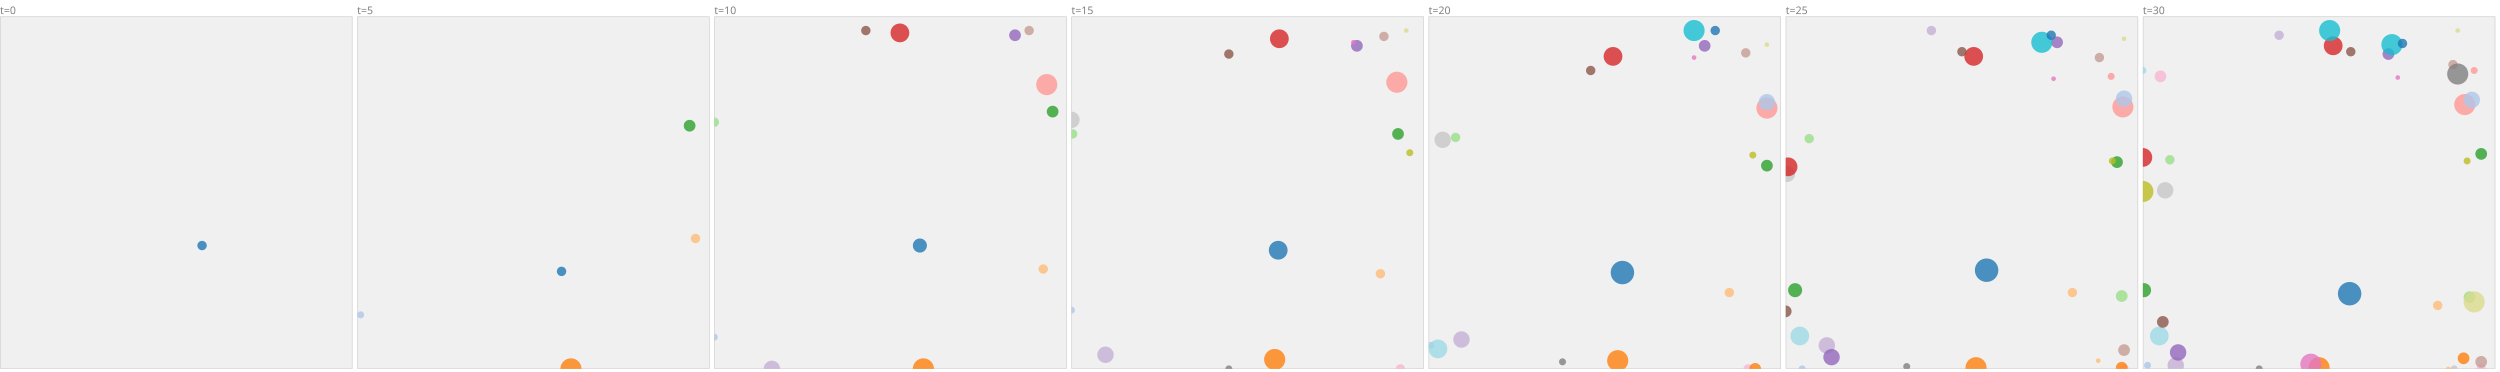
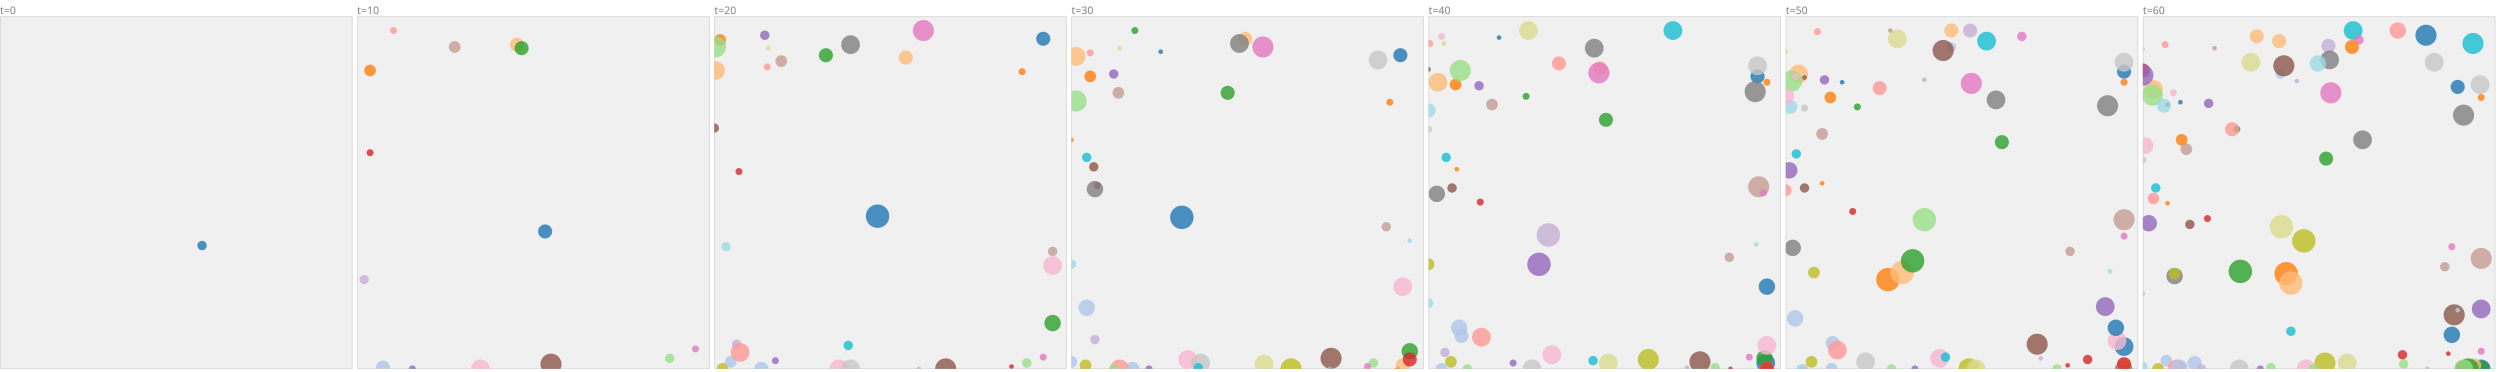
<svg xmlns="http://www.w3.org/2000/svg" width="2128" height="316">
  <text x="0" y="12" font-size="9" font-family="sans-serif" fill="gray">t=0</text>
  <g transform="translate(0, 14)">
    <svg width="300" height="300" viewBox="0 0 300 300">
      <rect width="300" height="300" fill="#f0f0f0" stroke="#ccc" />
      <circle cx="172" cy="195" r="4" fill="rgb(31,119,180)" opacity="0.8" />
    </svg>
  </g>
-   <text x="304" y="12" font-size="9" font-family="sans-serif" fill="gray">t=5</text>
+   <text x="304" y="12" font-size="9" font-family="sans-serif" fill="gray">t=10</text>
  <g transform="translate(304, 14)">
    <svg width="300" height="300" viewBox="0 0 300 300">
      <rect width="300" height="300" fill="#f0f0f0" stroke="#ccc" />
-       <circle cx="174" cy="217" r="4" fill="rgb(31,119,180)" opacity="0.8" />
-       <circle cx="3" cy="254" r="3" fill="rgb(175,199,232)" opacity="0.8" />
-       <circle cx="182" cy="300" r="9" fill="rgb(255,127,14)" opacity="0.8" />
-       <circle cx="288" cy="189" r="4" fill="rgb(255,187,120)" opacity="0.8" />
-       <circle cx="283" cy="93" r="5" fill="rgb(44,160,44)" opacity="0.8" />
-     </svg>
-   </g>
-   <text x="608" y="12" font-size="9" font-family="sans-serif" fill="gray">t=10</text>
+       <circle cx="160" cy="183" r="6" fill="rgb(31,119,180)" opacity="0.8" />
+       <circle cx="22" cy="299" r="6" fill="rgb(175,199,232)" opacity="0.8" />
+       <circle cx="11" cy="46" r="5" fill="rgb(255,127,14)" opacity="0.8" />
+       <circle cx="136" cy="24" r="6" fill="rgb(255,187,120)" opacity="0.8" />
+       <circle cx="140" cy="27" r="6" fill="rgb(44,160,44)" opacity="0.8" />
+       <circle cx="266" cy="291" r="4" fill="rgb(152,223,138)" opacity="0.8" />
+       <circle cx="11" cy="116" r="3" fill="rgb(214,39,40)" opacity="0.8" />
+       <circle cx="31" cy="12" r="3" fill="rgb(255,152,150)" opacity="0.8" />
+       <circle cx="47" cy="300" r="3" fill="rgb(148,103,189)" opacity="0.8" />
+       <circle cx="6" cy="224" r="4" fill="rgb(197,176,213)" opacity="0.8" />
+       <circle cx="165" cy="296" r="9" fill="rgb(140,86,75)" opacity="0.8" />
+       <circle cx="83" cy="26" r="5" fill="rgb(196,156,148)" opacity="0.8" />
+       <circle cx="288" cy="283" r="3" fill="rgb(227,119,194)" opacity="0.8" />
+       <circle cx="105" cy="300" r="8" fill="rgb(247,182,210)" opacity="0.8" />
+     </svg>
+   </g>
+   <text x="608" y="12" font-size="9" font-family="sans-serif" fill="gray">t=20</text>
  <g transform="translate(608, 14)">
    <svg width="300" height="300" viewBox="0 0 300 300">
      <rect width="300" height="300" fill="#f0f0f0" stroke="#ccc" />
-       <circle cx="175" cy="195" r="6" fill="rgb(31,119,180)" opacity="0.8" />
-       <circle cx="0" cy="273" r="3" fill="rgb(175,199,232)" opacity="0.8" />
-       <circle cx="178" cy="300" r="9" fill="rgb(255,127,14)" opacity="0.8" />
-       <circle cx="280" cy="215" r="4" fill="rgb(255,187,120)" opacity="0.8" />
-       <circle cx="288" cy="81" r="5" fill="rgb(44,160,44)" opacity="0.8" />
-       <circle cx="0" cy="90" r="4" fill="rgb(152,223,138)" opacity="0.8" />
-       <circle cx="158" cy="14" r="8" fill="rgb(214,39,40)" opacity="0.8" />
-       <circle cx="283" cy="58" r="9" fill="rgb(255,152,150)" opacity="0.8" />
-       <circle cx="256" cy="16" r="5" fill="rgb(148,103,189)" opacity="0.8" />
-       <circle cx="49" cy="300" r="7" fill="rgb(197,176,213)" opacity="0.8" />
-       <circle cx="129" cy="12" r="4" fill="rgb(140,86,75)" opacity="0.8" />
-       <circle cx="268" cy="12" r="4" fill="rgb(196,156,148)" opacity="0.8" />
-     </svg>
-   </g>
-   <text x="912" y="12" font-size="9" font-family="sans-serif" fill="gray">t=15</text>
+       <circle cx="139" cy="170" r="10" fill="rgb(31,119,180)" opacity="0.8" />
+       <circle cx="40" cy="300" r="6" fill="rgb(175,199,232)" opacity="0.8" />
+       <circle cx="5" cy="20" r="5" fill="rgb(255,127,14)" opacity="0.8" />
+       <circle cx="163" cy="35" r="6" fill="rgb(255,187,120)" opacity="0.8" />
+       <circle cx="95" cy="33" r="6" fill="rgb(44,160,44)" opacity="0.8" />
+       <circle cx="266" cy="295" r="4" fill="rgb(152,223,138)" opacity="0.8" />
+       <circle cx="21" cy="132" r="3" fill="rgb(214,39,40)" opacity="0.8" />
+       <circle cx="45" cy="43" r="3" fill="rgb(255,152,150)" opacity="0.8" />
+       <circle cx="52" cy="293" r="3" fill="rgb(148,103,189)" opacity="0.8" />
+       <circle cx="19" cy="279" r="4" fill="rgb(197,176,213)" opacity="0.8" />
+       <circle cx="197" cy="300" r="9" fill="rgb(140,86,75)" opacity="0.8" />
+       <circle cx="57" cy="38" r="5" fill="rgb(196,156,148)" opacity="0.8" />
+       <circle cx="280" cy="290" r="3" fill="rgb(227,119,194)" opacity="0.8" />
+       <circle cx="106" cy="300" r="8" fill="rgb(247,182,210)" opacity="0.8" />
+       <circle cx="116" cy="24" r="8" fill="rgb(127,127,127)" opacity="0.8" />
+       <circle cx="116" cy="300" r="8" fill="rgb(199,199,199)" opacity="0.8" />
+       <circle cx="7" cy="300" r="5" fill="rgb(188,189,34)" opacity="0.8" />
+       <circle cx="46" cy="27" r="2" fill="rgb(219,219,141)" opacity="0.8" />
+       <circle cx="114" cy="280" r="4" fill="rgb(23,190,207)" opacity="0.8" />
+       <circle cx="10" cy="196" r="4" fill="rgb(158,218,229)" opacity="0.8" />
+       <circle cx="280" cy="19" r="6" fill="rgb(31,119,180)" opacity="0.8" />
+       <circle cx="14" cy="294" r="5" fill="rgb(175,199,232)" opacity="0.8" />
+       <circle cx="262" cy="47" r="3" fill="rgb(255,127,14)" opacity="0.8" />
+       <circle cx="1" cy="46" r="8" fill="rgb(255,187,120)" opacity="0.8" />
+       <circle cx="288" cy="261" r="7" fill="rgb(44,160,44)" opacity="0.8" />
+       <circle cx="1" cy="26" r="9" fill="rgb(152,223,138)" opacity="0.8" />
+       <circle cx="253" cy="298" r="2" fill="rgb(214,39,40)" opacity="0.8" />
+       <circle cx="22" cy="286" r="8" fill="rgb(255,152,150)" opacity="0.8" />
+       <circle cx="43" cy="16" r="4" fill="rgb(148,103,189)" opacity="0.8" />
+       <circle cx="174" cy="300" r="2" fill="rgb(197,176,213)" opacity="0.8" />
+       <circle cx="0" cy="95" r="4" fill="rgb(140,86,75)" opacity="0.8" />
+       <circle cx="288" cy="200" r="4" fill="rgb(196,156,148)" opacity="0.8" />
+       <circle cx="178" cy="12" r="9" fill="rgb(227,119,194)" opacity="0.8" />
+       <circle cx="288" cy="212" r="8" fill="rgb(247,182,210)" opacity="0.8" />
+     </svg>
+   </g>
+   <text x="912" y="12" font-size="9" font-family="sans-serif" fill="gray">t=30</text>
  <g transform="translate(912, 14)">
    <svg width="300" height="300" viewBox="0 0 300 300">
      <rect width="300" height="300" fill="#f0f0f0" stroke="#ccc" />
-       <circle cx="176" cy="199" r="8" fill="rgb(31,119,180)" opacity="0.8" />
-       <circle cx="0" cy="250" r="3" fill="rgb(175,199,232)" opacity="0.8" />
-       <circle cx="173" cy="292" r="9" fill="rgb(255,127,14)" opacity="0.8" />
-       <circle cx="263" cy="219" r="4" fill="rgb(255,187,120)" opacity="0.8" />
-       <circle cx="278" cy="100" r="5" fill="rgb(44,160,44)" opacity="0.8" />
-       <circle cx="1" cy="100" r="4" fill="rgb(152,223,138)" opacity="0.8" />
-       <circle cx="177" cy="19" r="8" fill="rgb(214,39,40)" opacity="0.8" />
-       <circle cx="277" cy="56" r="9" fill="rgb(255,152,150)" opacity="0.8" />
-       <circle cx="243" cy="25" r="5" fill="rgb(148,103,189)" opacity="0.8" />
-       <circle cx="29" cy="288" r="7" fill="rgb(197,176,213)" opacity="0.8" />
-       <circle cx="134" cy="32" r="4" fill="rgb(140,86,75)" opacity="0.8" />
-       <circle cx="266" cy="17" r="4" fill="rgb(196,156,148)" opacity="0.8" />
-       <circle cx="240" cy="22" r="2" fill="rgb(227,119,194)" opacity="0.8" />
-       <circle cx="280" cy="300" r="4" fill="rgb(247,182,210)" opacity="0.8" />
-       <circle cx="134" cy="300" r="3" fill="rgb(127,127,127)" opacity="0.8" />
-       <circle cx="0" cy="88" r="7" fill="rgb(199,199,199)" opacity="0.8" />
-       <circle cx="288" cy="116" r="3" fill="rgb(188,189,34)" opacity="0.8" />
-       <circle cx="285" cy="12" r="2" fill="rgb(219,219,141)" opacity="0.8" />
-     </svg>
-   </g>
-   <text x="1216" y="12" font-size="9" font-family="sans-serif" fill="gray">t=20</text>
+       <circle cx="94" cy="171" r="10" fill="rgb(31,119,180)" opacity="0.8" />
+       <circle cx="52" cy="300" r="6" fill="rgb(175,199,232)" opacity="0.8" />
+       <circle cx="16" cy="51" r="5" fill="rgb(255,127,14)" opacity="0.8" />
+       <circle cx="148" cy="19" r="6" fill="rgb(255,187,120)" opacity="0.8" />
+       <circle cx="133" cy="65" r="6" fill="rgb(44,160,44)" opacity="0.8" />
+       <circle cx="257" cy="295" r="4" fill="rgb(152,223,138)" opacity="0.8" />
+       <circle cx="22" cy="144" r="3" fill="rgb(214,39,40)" opacity="0.8" />
+       <circle cx="16" cy="31" r="3" fill="rgb(255,152,150)" opacity="0.8" />
+       <circle cx="66" cy="300" r="3" fill="rgb(148,103,189)" opacity="0.8" />
+       <circle cx="20" cy="275" r="4" fill="rgb(197,176,213)" opacity="0.8" />
+       <circle cx="221" cy="291" r="9" fill="rgb(140,86,75)" opacity="0.8" />
+       <circle cx="40" cy="65" r="5" fill="rgb(196,156,148)" opacity="0.8" />
+       <circle cx="252" cy="298" r="3" fill="rgb(227,119,194)" opacity="0.8" />
+       <circle cx="99" cy="292" r="8" fill="rgb(247,182,210)" opacity="0.8" />
+       <circle cx="143" cy="23" r="8" fill="rgb(127,127,127)" opacity="0.8" />
+       <circle cx="110" cy="295" r="8" fill="rgb(199,199,199)" opacity="0.8" />
+       <circle cx="12" cy="297" r="5" fill="rgb(188,189,34)" opacity="0.8" />
+       <circle cx="41" cy="27" r="2" fill="rgb(219,219,141)" opacity="0.8" />
+       <circle cx="108" cy="299" r="4" fill="rgb(23,190,207)" opacity="0.8" />
+       <circle cx="0" cy="211" r="4" fill="rgb(158,218,229)" opacity="0.8" />
+       <circle cx="280" cy="33" r="6" fill="rgb(31,119,180)" opacity="0.8" />
+       <circle cx="0" cy="294" r="5" fill="rgb(175,199,232)" opacity="0.8" />
+       <circle cx="271" cy="73" r="3" fill="rgb(255,127,14)" opacity="0.8" />
+       <circle cx="4" cy="34" r="8" fill="rgb(255,187,120)" opacity="0.8" />
+       <circle cx="288" cy="285" r="7" fill="rgb(44,160,44)" opacity="0.8" />
+       <circle cx="4" cy="72" r="9" fill="rgb(152,223,138)" opacity="0.8" />
+       <circle cx="278" cy="300" r="2" fill="rgb(214,39,40)" opacity="0.8" />
+       <circle cx="41" cy="300" r="8" fill="rgb(255,152,150)" opacity="0.8" />
+       <circle cx="36" cy="49" r="4" fill="rgb(148,103,189)" opacity="0.8" />
+       <circle cx="220" cy="300" r="2" fill="rgb(197,176,213)" opacity="0.8" />
+       <circle cx="19" cy="128" r="4" fill="rgb(140,86,75)" opacity="0.8" />
+       <circle cx="268" cy="179" r="4" fill="rgb(196,156,148)" opacity="0.8" />
+       <circle cx="163" cy="26" r="9" fill="rgb(227,119,194)" opacity="0.8" />
+       <circle cx="282" cy="230" r="8" fill="rgb(247,182,210)" opacity="0.8" />
+       <circle cx="20" cy="147" r="7" fill="rgb(127,127,127)" opacity="0.8" />
+       <circle cx="261" cy="37" r="8" fill="rgb(199,199,199)" opacity="0.8" />
+       <circle cx="187" cy="300" r="9" fill="rgb(188,189,34)" opacity="0.8" />
+       <circle cx="164" cy="296" r="8" fill="rgb(219,219,141)" opacity="0.8" />
+       <circle cx="13" cy="120" r="4" fill="rgb(23,190,207)" opacity="0.8" />
+       <circle cx="288" cy="191" r="2" fill="rgb(158,218,229)" opacity="0.8" />
+       <circle cx="76" cy="30" r="2" fill="rgb(31,119,180)" opacity="0.8" />
+       <circle cx="13" cy="248" r="7" fill="rgb(175,199,232)" opacity="0.8" />
+       <circle cx="0" cy="105" r="2" fill="rgb(255,127,14)" opacity="0.8" />
+       <circle cx="282" cy="297" r="6" fill="rgb(255,187,120)" opacity="0.8" />
+       <circle cx="54" cy="12" r="3" fill="rgb(44,160,44)" opacity="0.8" />
+       <circle cx="36" cy="300" r="4" fill="rgb(152,223,138)" opacity="0.8" />
+       <circle cx="288" cy="292" r="6" fill="rgb(214,39,40)" opacity="0.8" />
+     </svg>
+   </g>
+   <text x="1216" y="12" font-size="9" font-family="sans-serif" fill="gray">t=40</text>
  <g transform="translate(1216, 14)">
    <svg width="300" height="300" viewBox="0 0 300 300">
      <rect width="300" height="300" fill="#f0f0f0" stroke="#ccc" />
-       <circle cx="165" cy="218" r="10" fill="rgb(31,119,180)" opacity="0.8" />
-       <circle cx="2" cy="280" r="3" fill="rgb(175,199,232)" opacity="0.8" />
-       <circle cx="161" cy="293" r="9" fill="rgb(255,127,14)" opacity="0.8" />
-       <circle cx="256" cy="235" r="4" fill="rgb(255,187,120)" opacity="0.8" />
-       <circle cx="288" cy="127" r="5" fill="rgb(44,160,44)" opacity="0.8" />
-       <circle cx="23" cy="103" r="4" fill="rgb(152,223,138)" opacity="0.8" />
-       <circle cx="157" cy="34" r="8" fill="rgb(214,39,40)" opacity="0.8" />
-       <circle cx="288" cy="78" r="9" fill="rgb(255,152,150)" opacity="0.8" />
-       <circle cx="235" cy="25" r="5" fill="rgb(148,103,189)" opacity="0.8" />
-       <circle cx="28" cy="275" r="7" fill="rgb(197,176,213)" opacity="0.8" />
-       <circle cx="138" cy="46" r="4" fill="rgb(140,86,75)" opacity="0.8" />
-       <circle cx="270" cy="31" r="4" fill="rgb(196,156,148)" opacity="0.8" />
-       <circle cx="226" cy="35" r="2" fill="rgb(227,119,194)" opacity="0.8" />
-       <circle cx="272" cy="300" r="4" fill="rgb(247,182,210)" opacity="0.8" />
-       <circle cx="114" cy="294" r="3" fill="rgb(127,127,127)" opacity="0.8" />
-       <circle cx="12" cy="105" r="7" fill="rgb(199,199,199)" opacity="0.8" />
-       <circle cx="276" cy="118" r="3" fill="rgb(188,189,34)" opacity="0.8" />
-       <circle cx="288" cy="24" r="2" fill="rgb(219,219,141)" opacity="0.8" />
-       <circle cx="226" cy="12" r="9" fill="rgb(23,190,207)" opacity="0.8" />
-       <circle cx="8" cy="283" r="8" fill="rgb(158,218,229)" opacity="0.8" />
-       <circle cx="244" cy="12" r="4" fill="rgb(31,119,180)" opacity="0.8" />
-       <circle cx="288" cy="73" r="7" fill="rgb(175,199,232)" opacity="0.8" />
-       <circle cx="278" cy="300" r="5" fill="rgb(255,127,14)" opacity="0.8" />
-     </svg>
-   </g>
-   <text x="1520" y="12" font-size="9" font-family="sans-serif" fill="gray">t=25</text>
+       <circle cx="287" cy="295" r="8" fill="rgb(31,119,180)" opacity="0.8" />
+       <circle cx="28" cy="272" r="6" fill="rgb(175,199,232)" opacity="0.8" />
+       <circle cx="23" cy="58" r="5" fill="rgb(255,127,14)" opacity="0.8" />
+       <circle cx="146" cy="44" r="6" fill="rgb(255,187,120)" opacity="0.8" />
+       <circle cx="151" cy="88" r="6" fill="rgb(44,160,44)" opacity="0.8" />
+       <circle cx="244" cy="299" r="4" fill="rgb(152,223,138)" opacity="0.8" />
+       <circle cx="44" cy="158" r="3" fill="rgb(214,39,40)" opacity="0.8" />
+       <circle cx="1" cy="23" r="3" fill="rgb(255,152,150)" opacity="0.8" />
+       <circle cx="72" cy="295" r="3" fill="rgb(148,103,189)" opacity="0.8" />
+       <circle cx="14" cy="286" r="4" fill="rgb(197,176,213)" opacity="0.8" />
+       <circle cx="231" cy="294" r="9" fill="rgb(140,86,75)" opacity="0.8" />
+       <circle cx="54" cy="75" r="5" fill="rgb(196,156,148)" opacity="0.8" />
+       <circle cx="273" cy="290" r="3" fill="rgb(227,119,194)" opacity="0.8" />
+       <circle cx="105" cy="288" r="8" fill="rgb(247,182,210)" opacity="0.8" />
+       <circle cx="141" cy="27" r="8" fill="rgb(127,127,127)" opacity="0.8" />
+       <circle cx="88" cy="300" r="8" fill="rgb(199,199,199)" opacity="0.8" />
+       <circle cx="19" cy="294" r="5" fill="rgb(188,189,34)" opacity="0.8" />
+       <circle cx="13" cy="23" r="2" fill="rgb(219,219,141)" opacity="0.8" />
+       <circle cx="140" cy="293" r="4" fill="rgb(23,190,207)" opacity="0.8" />
+       <circle cx="0" cy="244" r="4" fill="rgb(158,218,229)" opacity="0.8" />
+       <circle cx="280" cy="51" r="6" fill="rgb(31,119,180)" opacity="0.8" />
+       <circle cx="11" cy="300" r="5" fill="rgb(175,199,232)" opacity="0.8" />
+       <circle cx="288" cy="56" r="3" fill="rgb(255,127,14)" opacity="0.8" />
+       <circle cx="8" cy="56" r="8" fill="rgb(255,187,120)" opacity="0.8" />
+       <circle cx="286" cy="291" r="7" fill="rgb(44,160,44)" opacity="0.8" />
+       <circle cx="27" cy="46" r="9" fill="rgb(152,223,138)" opacity="0.8" />
+       <circle cx="257" cy="300" r="2" fill="rgb(214,39,40)" opacity="0.8" />
+       <circle cx="45" cy="273" r="8" fill="rgb(255,152,150)" opacity="0.8" />
+       <circle cx="43" cy="59" r="4" fill="rgb(148,103,189)" opacity="0.8" />
+       <circle cx="220" cy="299" r="2" fill="rgb(197,176,213)" opacity="0.8" />
+       <circle cx="20" cy="146" r="4" fill="rgb(140,86,75)" opacity="0.8" />
+       <circle cx="256" cy="205" r="4" fill="rgb(196,156,148)" opacity="0.8" />
+       <circle cx="145" cy="48" r="9" fill="rgb(227,119,194)" opacity="0.8" />
+       <circle cx="288" cy="280" r="8" fill="rgb(247,182,210)" opacity="0.8" />
+       <circle cx="7" cy="151" r="7" fill="rgb(127,127,127)" opacity="0.8" />
+       <circle cx="280" cy="42" r="8" fill="rgb(199,199,199)" opacity="0.8" />
+       <circle cx="187" cy="292" r="9" fill="rgb(188,189,34)" opacity="0.8" />
+       <circle cx="153" cy="295" r="8" fill="rgb(219,219,141)" opacity="0.8" />
+       <circle cx="15" cy="120" r="4" fill="rgb(23,190,207)" opacity="0.8" />
+       <circle cx="279" cy="194" r="2" fill="rgb(158,218,229)" opacity="0.8" />
+       <circle cx="60" cy="18" r="2" fill="rgb(31,119,180)" opacity="0.8" />
+       <circle cx="26" cy="265" r="7" fill="rgb(175,199,232)" opacity="0.8" />
+       <circle cx="24" cy="130" r="2" fill="rgb(255,127,14)" opacity="0.8" />
+       <circle cx="288" cy="300" r="6" fill="rgb(255,187,120)" opacity="0.8" />
+       <circle cx="83" cy="68" r="3" fill="rgb(44,160,44)" opacity="0.8" />
+       <circle cx="33" cy="300" r="4" fill="rgb(152,223,138)" opacity="0.8" />
+       <circle cx="288" cy="300" r="6" fill="rgb(214,39,40)" opacity="0.8" />
+       <circle cx="111" cy="40" r="6" fill="rgb(255,152,150)" opacity="0.8" />
+       <circle cx="94" cy="211" r="10" fill="rgb(148,103,189)" opacity="0.8" />
+       <circle cx="102" cy="186" r="10" fill="rgb(197,176,213)" opacity="0.8" />
+       <circle cx="0" cy="45" r="2" fill="rgb(140,86,75)" opacity="0.8" />
+       <circle cx="281" cy="145" r="9" fill="rgb(196,156,148)" opacity="0.8" />
+       <circle cx="285" cy="150" r="3" fill="rgb(227,119,194)" opacity="0.8" />
+       <circle cx="11" cy="17" r="3" fill="rgb(247,182,210)" opacity="0.8" />
+       <circle cx="278" cy="64" r="9" fill="rgb(127,127,127)" opacity="0.8" />
+       <circle cx="0" cy="96" r="3" fill="rgb(199,199,199)" opacity="0.8" />
+       <circle cx="0" cy="211" r="5" fill="rgb(188,189,34)" opacity="0.8" />
+       <circle cx="85" cy="12" r="8" fill="rgb(219,219,141)" opacity="0.8" />
+       <circle cx="208" cy="12" r="8" fill="rgb(23,190,207)" opacity="0.8" />
+       <circle cx="0" cy="80" r="6" fill="rgb(158,218,229)" opacity="0.8" />
+       <circle cx="288" cy="230" r="7" fill="rgb(31,119,180)" opacity="0.8" />
+     </svg>
+   </g>
+   <text x="1520" y="12" font-size="9" font-family="sans-serif" fill="gray">t=50</text>
  <g transform="translate(1520, 14)">
    <svg width="300" height="300" viewBox="0 0 300 300">
      <rect width="300" height="300" fill="#f0f0f0" stroke="#ccc" />
-       <circle cx="171" cy="216" r="10" fill="rgb(31,119,180)" opacity="0.8" />
-       <circle cx="14" cy="300" r="3" fill="rgb(175,199,232)" opacity="0.8" />
-       <circle cx="162" cy="299" r="9" fill="rgb(255,127,14)" opacity="0.8" />
-       <circle cx="244" cy="235" r="4" fill="rgb(255,187,120)" opacity="0.8" />
-       <circle cx="282" cy="124" r="5" fill="rgb(44,160,44)" opacity="0.8" />
-       <circle cx="20" cy="104" r="4" fill="rgb(152,223,138)" opacity="0.8" />
-       <circle cx="160" cy="34" r="8" fill="rgb(214,39,40)" opacity="0.8" />
-       <circle cx="287" cy="77" r="9" fill="rgb(255,152,150)" opacity="0.8" />
-       <circle cx="231" cy="22" r="5" fill="rgb(148,103,189)" opacity="0.8" />
-       <circle cx="35" cy="280" r="7" fill="rgb(197,176,213)" opacity="0.8" />
-       <circle cx="150" cy="30" r="4" fill="rgb(140,86,75)" opacity="0.8" />
-       <circle cx="267" cy="35" r="4" fill="rgb(196,156,148)" opacity="0.8" />
-       <circle cx="228" cy="53" r="2" fill="rgb(227,119,194)" opacity="0.8" />
-       <circle cx="288" cy="300" r="4" fill="rgb(247,182,210)" opacity="0.8" />
-       <circle cx="103" cy="298" r="3" fill="rgb(127,127,127)" opacity="0.8" />
-       <circle cx="1" cy="134" r="7" fill="rgb(199,199,199)" opacity="0.8" />
-       <circle cx="278" cy="123" r="3" fill="rgb(188,189,34)" opacity="0.8" />
-       <circle cx="288" cy="19" r="2" fill="rgb(219,219,141)" opacity="0.8" />
-       <circle cx="218" cy="22" r="9" fill="rgb(23,190,207)" opacity="0.8" />
-       <circle cx="12" cy="272" r="8" fill="rgb(158,218,229)" opacity="0.8" />
-       <circle cx="226" cy="16" r="4" fill="rgb(31,119,180)" opacity="0.8" />
-       <circle cx="288" cy="70" r="7" fill="rgb(175,199,232)" opacity="0.8" />
-       <circle cx="286" cy="299" r="5" fill="rgb(255,127,14)" opacity="0.8" />
-       <circle cx="266" cy="293" r="2" fill="rgb(255,187,120)" opacity="0.8" />
-       <circle cx="8" cy="233" r="6" fill="rgb(44,160,44)" opacity="0.8" />
-       <circle cx="286" cy="238" r="5" fill="rgb(152,223,138)" opacity="0.8" />
-       <circle cx="2" cy="128" r="8" fill="rgb(214,39,40)" opacity="0.8" />
-       <circle cx="277" cy="51" r="3" fill="rgb(255,152,150)" opacity="0.8" />
-       <circle cx="39" cy="290" r="7" fill="rgb(148,103,189)" opacity="0.8" />
-       <circle cx="124" cy="12" r="4" fill="rgb(197,176,213)" opacity="0.8" />
-       <circle cx="0" cy="251" r="5" fill="rgb(140,86,75)" opacity="0.8" />
-       <circle cx="288" cy="284" r="5" fill="rgb(196,156,148)" opacity="0.8" />
-     </svg>
-   </g>
-   <text x="1824" y="12" font-size="9" font-family="sans-serif" fill="gray">t=30</text>
+       <circle cx="288" cy="281" r="8" fill="rgb(31,119,180)" opacity="0.8" />
+       <circle cx="40" cy="278" r="6" fill="rgb(175,199,232)" opacity="0.8" />
+       <circle cx="38" cy="69" r="5" fill="rgb(255,127,14)" opacity="0.8" />
+       <circle cx="141" cy="12" r="6" fill="rgb(255,187,120)" opacity="0.8" />
+       <circle cx="184" cy="107" r="6" fill="rgb(44,160,44)" opacity="0.8" />
+       <circle cx="231" cy="300" r="4" fill="rgb(152,223,138)" opacity="0.8" />
+       <circle cx="57" cy="166" r="3" fill="rgb(214,39,40)" opacity="0.8" />
+       <circle cx="27" cy="13" r="3" fill="rgb(255,152,150)" opacity="0.8" />
+       <circle cx="110" cy="300" r="3" fill="rgb(148,103,189)" opacity="0.8" />
+       <circle cx="15" cy="300" r="4" fill="rgb(197,176,213)" opacity="0.8" />
+       <circle cx="214" cy="279" r="9" fill="rgb(140,86,75)" opacity="0.8" />
+       <circle cx="31" cy="100" r="5" fill="rgb(196,156,148)" opacity="0.8" />
+       <circle cx="283" cy="299" r="3" fill="rgb(227,119,194)" opacity="0.8" />
+       <circle cx="131" cy="291" r="8" fill="rgb(247,182,210)" opacity="0.8" />
+       <circle cx="179" cy="71" r="8" fill="rgb(127,127,127)" opacity="0.8" />
+       <circle cx="68" cy="294" r="8" fill="rgb(199,199,199)" opacity="0.8" />
+       <circle cx="22" cy="294" r="5" fill="rgb(188,189,34)" opacity="0.8" />
+       <circle cx="0" cy="30" r="2" fill="rgb(219,219,141)" opacity="0.8" />
+       <circle cx="136" cy="290" r="4" fill="rgb(23,190,207)" opacity="0.8" />
+       <circle cx="13" cy="300" r="4" fill="rgb(158,218,229)" opacity="0.8" />
+       <circle cx="288" cy="47" r="6" fill="rgb(31,119,180)" opacity="0.8" />
+       <circle cx="39" cy="300" r="5" fill="rgb(175,199,232)" opacity="0.8" />
+       <circle cx="288" cy="56" r="3" fill="rgb(255,127,14)" opacity="0.8" />
+       <circle cx="11" cy="49" r="8" fill="rgb(255,187,120)" opacity="0.8" />
+       <circle cx="288" cy="300" r="7" fill="rgb(44,160,44)" opacity="0.8" />
+       <circle cx="5" cy="55" r="9" fill="rgb(152,223,138)" opacity="0.8" />
+       <circle cx="240" cy="297" r="2" fill="rgb(214,39,40)" opacity="0.8" />
+       <circle cx="44" cy="284" r="8" fill="rgb(255,152,150)" opacity="0.8" />
+       <circle cx="33" cy="54" r="4" fill="rgb(148,103,189)" opacity="0.8" />
+       <circle cx="217" cy="291" r="2" fill="rgb(197,176,213)" opacity="0.8" />
+       <circle cx="16" cy="146" r="4" fill="rgb(140,86,75)" opacity="0.8" />
+       <circle cx="242" cy="200" r="4" fill="rgb(196,156,148)" opacity="0.8" />
+       <circle cx="158" cy="57" r="9" fill="rgb(227,119,194)" opacity="0.8" />
+       <circle cx="282" cy="276" r="8" fill="rgb(247,182,210)" opacity="0.8" />
+       <circle cx="6" cy="197" r="7" fill="rgb(127,127,127)" opacity="0.8" />
+       <circle cx="288" cy="39" r="8" fill="rgb(199,199,199)" opacity="0.8" />
+       <circle cx="156" cy="300" r="9" fill="rgb(188,189,34)" opacity="0.8" />
+       <circle cx="162" cy="300" r="8" fill="rgb(219,219,141)" opacity="0.8" />
+       <circle cx="9" cy="117" r="4" fill="rgb(23,190,207)" opacity="0.8" />
+       <circle cx="276" cy="217" r="2" fill="rgb(158,218,229)" opacity="0.8" />
+       <circle cx="48" cy="56" r="2" fill="rgb(31,119,180)" opacity="0.8" />
+       <circle cx="8" cy="257" r="7" fill="rgb(175,199,232)" opacity="0.8" />
+       <circle cx="31" cy="142" r="2" fill="rgb(255,127,14)" opacity="0.8" />
+       <circle cx="288" cy="297" r="6" fill="rgb(255,187,120)" opacity="0.8" />
+       <circle cx="61" cy="77" r="3" fill="rgb(44,160,44)" opacity="0.8" />
+       <circle cx="90" cy="300" r="4" fill="rgb(152,223,138)" opacity="0.8" />
+       <circle cx="288" cy="296" r="6" fill="rgb(214,39,40)" opacity="0.8" />
+       <circle cx="80" cy="61" r="6" fill="rgb(255,152,150)" opacity="0.8" />
+       <circle cx="3" cy="131" r="7" fill="rgb(148,103,189)" opacity="0.8" />
+       <circle cx="118" cy="54" r="2" fill="rgb(197,176,213)" opacity="0.8" />
+       <circle cx="16" cy="52" r="2" fill="rgb(140,86,75)" opacity="0.8" />
+       <circle cx="288" cy="173" r="9" fill="rgb(196,156,148)" opacity="0.8" />
+       <circle cx="288" cy="187" r="3" fill="rgb(227,119,194)" opacity="0.8" />
+       <circle cx="8" cy="51" r="3" fill="rgb(247,182,210)" opacity="0.8" />
+       <circle cx="274" cy="76" r="9" fill="rgb(127,127,127)" opacity="0.8" />
+       <circle cx="16" cy="78" r="3" fill="rgb(199,199,199)" opacity="0.8" />
+       <circle cx="24" cy="218" r="5" fill="rgb(188,189,34)" opacity="0.8" />
+       <circle cx="95" cy="19" r="8" fill="rgb(219,219,141)" opacity="0.8" />
+       <circle cx="171" cy="21" r="8" fill="rgb(23,190,207)" opacity="0.8" />
+       <circle cx="4" cy="77" r="6" fill="rgb(158,218,229)" opacity="0.8" />
+       <circle cx="281" cy="265" r="7" fill="rgb(31,119,180)" opacity="0.8" />
+       <circle cx="141" cy="26" r="4" fill="rgb(175,199,232)" opacity="0.8" />
+       <circle cx="87" cy="224" r="10" fill="rgb(255,127,14)" opacity="0.8" />
+       <circle cx="99" cy="218" r="10" fill="rgb(255,187,120)" opacity="0.8" />
+       <circle cx="108" cy="208" r="10" fill="rgb(44,160,44)" opacity="0.8" />
+       <circle cx="118" cy="173" r="10" fill="rgb(152,223,138)" opacity="0.8" />
+       <circle cx="257" cy="292" r="4" fill="rgb(214,39,40)" opacity="0.8" />
+       <circle cx="0" cy="148" r="5" fill="rgb(255,152,150)" opacity="0.8" />
+       <circle cx="272" cy="247" r="8" fill="rgb(148,103,189)" opacity="0.8" />
+       <circle cx="157" cy="12" r="6" fill="rgb(197,176,213)" opacity="0.8" />
+       <circle cx="134" cy="29" r="9" fill="rgb(140,86,75)" opacity="0.8" />
+       <circle cx="89" cy="12" r="2" fill="rgb(196,156,148)" opacity="0.8" />
+       <circle cx="201" cy="17" r="4" fill="rgb(227,119,194)" opacity="0.8" />
+       <circle cx="0" cy="68" r="7" fill="rgb(247,182,210)" opacity="0.8" />
+     </svg>
+   </g>
+   <text x="1824" y="12" font-size="9" font-family="sans-serif" fill="gray">t=60</text>
  <g transform="translate(1824, 14)">
    <svg width="300" height="300" viewBox="0 0 300 300">
      <rect width="300" height="300" fill="#f0f0f0" stroke="#ccc" />
-       <circle cx="176" cy="236" r="10" fill="rgb(31,119,180)" opacity="0.8" />
-       <circle cx="4" cy="297" r="3" fill="rgb(175,199,232)" opacity="0.8" />
-       <circle cx="150" cy="299" r="9" fill="rgb(255,127,14)" opacity="0.8" />
-       <circle cx="251" cy="246" r="4" fill="rgb(255,187,120)" opacity="0.8" />
-       <circle cx="288" cy="117" r="5" fill="rgb(44,160,44)" opacity="0.8" />
-       <circle cx="23" cy="122" r="4" fill="rgb(152,223,138)" opacity="0.8" />
-       <circle cx="162" cy="25" r="8" fill="rgb(214,39,40)" opacity="0.8" />
-       <circle cx="274" cy="75" r="9" fill="rgb(255,152,150)" opacity="0.8" />
-       <circle cx="209" cy="32" r="5" fill="rgb(148,103,189)" opacity="0.8" />
-       <circle cx="28" cy="297" r="7" fill="rgb(197,176,213)" opacity="0.8" />
-       <circle cx="177" cy="30" r="4" fill="rgb(140,86,75)" opacity="0.8" />
-       <circle cx="264" cy="41" r="4" fill="rgb(196,156,148)" opacity="0.8" />
-       <circle cx="217" cy="52" r="2" fill="rgb(227,119,194)" opacity="0.8" />
-       <circle cx="288" cy="300" r="4" fill="rgb(247,182,210)" opacity="0.8" />
-       <circle cx="99" cy="300" r="3" fill="rgb(127,127,127)" opacity="0.8" />
-       <circle cx="19" cy="148" r="7" fill="rgb(199,199,199)" opacity="0.8" />
-       <circle cx="276" cy="123" r="3" fill="rgb(188,189,34)" opacity="0.8" />
-       <circle cx="268" cy="12" r="2" fill="rgb(219,219,141)" opacity="0.8" />
-       <circle cx="212" cy="24" r="9" fill="rgb(23,190,207)" opacity="0.8" />
-       <circle cx="14" cy="272" r="8" fill="rgb(158,218,229)" opacity="0.8" />
-       <circle cx="221" cy="23" r="4" fill="rgb(31,119,180)" opacity="0.8" />
-       <circle cx="280" cy="71" r="7" fill="rgb(175,199,232)" opacity="0.8" />
-       <circle cx="273" cy="291" r="5" fill="rgb(255,127,14)" opacity="0.8" />
-       <circle cx="260" cy="300" r="2" fill="rgb(255,187,120)" opacity="0.8" />
-       <circle cx="1" cy="233" r="6" fill="rgb(44,160,44)" opacity="0.8" />
-       <circle cx="278" cy="239" r="5" fill="rgb(152,223,138)" opacity="0.8" />
-       <circle cx="0" cy="120" r="8" fill="rgb(214,39,40)" opacity="0.8" />
-       <circle cx="282" cy="46" r="3" fill="rgb(255,152,150)" opacity="0.8" />
-       <circle cx="30" cy="286" r="7" fill="rgb(148,103,189)" opacity="0.8" />
-       <circle cx="116" cy="16" r="4" fill="rgb(197,176,213)" opacity="0.8" />
-       <circle cx="17" cy="260" r="5" fill="rgb(140,86,75)" opacity="0.8" />
-       <circle cx="288" cy="294" r="5" fill="rgb(196,156,148)" opacity="0.8" />
-       <circle cx="143" cy="296" r="9" fill="rgb(227,119,194)" opacity="0.8" />
-       <circle cx="15" cy="51" r="5" fill="rgb(247,182,210)" opacity="0.8" />
-       <circle cx="268" cy="49" r="9" fill="rgb(127,127,127)" opacity="0.8" />
-       <circle cx="265" cy="300" r="3" fill="rgb(199,199,199)" opacity="0.8" />
-       <circle cx="0" cy="149" r="9" fill="rgb(188,189,34)" opacity="0.8" />
-       <circle cx="282" cy="243" r="9" fill="rgb(219,219,141)" opacity="0.8" />
-       <circle cx="159" cy="12" r="9" fill="rgb(23,190,207)" opacity="0.8" />
-       <circle cx="0" cy="46" r="3" fill="rgb(158,218,229)" opacity="0.8" />
+       <circle cx="288" cy="300" r="8" fill="rgb(31,119,180)" opacity="0.8" />
+       <circle cx="44" cy="295" r="6" fill="rgb(175,199,232)" opacity="0.8" />
+       <circle cx="33" cy="105" r="5" fill="rgb(255,127,14)" opacity="0.8" />
+       <circle cx="116" cy="21" r="6" fill="rgb(255,187,120)" opacity="0.8" />
+       <circle cx="156" cy="121" r="6" fill="rgb(44,160,44)" opacity="0.8" />
+       <circle cx="222" cy="296" r="4" fill="rgb(152,223,138)" opacity="0.8" />
+       <circle cx="55" cy="172" r="3" fill="rgb(214,39,40)" opacity="0.8" />
+       <circle cx="19" cy="24" r="3" fill="rgb(255,152,150)" opacity="0.8" />
+       <circle cx="100" cy="300" r="3" fill="rgb(148,103,189)" opacity="0.8" />
+       <circle cx="50" cy="300" r="4" fill="rgb(197,176,213)" opacity="0.8" />
+       <circle cx="265" cy="254" r="9" fill="rgb(140,86,75)" opacity="0.8" />
+       <circle cx="37" cy="113" r="5" fill="rgb(196,156,148)" opacity="0.8" />
+       <circle cx="288" cy="285" r="3" fill="rgb(227,119,194)" opacity="0.8" />
+       <circle cx="139" cy="300" r="8" fill="rgb(247,182,210)" opacity="0.8" />
+       <circle cx="187" cy="105" r="8" fill="rgb(127,127,127)" opacity="0.8" />
+       <circle cx="82" cy="300" r="8" fill="rgb(199,199,199)" opacity="0.8" />
+       <circle cx="13" cy="300" r="5" fill="rgb(188,189,34)" opacity="0.8" />
+       <circle cx="0" cy="28" r="2" fill="rgb(219,219,141)" opacity="0.8" />
+       <circle cx="126" cy="268" r="4" fill="rgb(23,190,207)" opacity="0.8" />
+       <circle cx="0" cy="298" r="4" fill="rgb(158,218,229)" opacity="0.8" />
+       <circle cx="268" cy="60" r="6" fill="rgb(31,119,180)" opacity="0.8" />
+       <circle cx="20" cy="293" r="5" fill="rgb(175,199,232)" opacity="0.8" />
+       <circle cx="288" cy="69" r="3" fill="rgb(255,127,14)" opacity="0.8" />
+       <circle cx="9" cy="62" r="8" fill="rgb(255,187,120)" opacity="0.8" />
+       <circle cx="288" cy="300" r="7" fill="rgb(44,160,44)" opacity="0.8" />
+       <circle cx="8" cy="67" r="9" fill="rgb(152,223,138)" opacity="0.8" />
+       <circle cx="260" cy="287" r="2" fill="rgb(214,39,40)" opacity="0.8" />
+       <circle cx="29" cy="300" r="8" fill="rgb(255,152,150)" opacity="0.8" />
+       <circle cx="56" cy="74" r="4" fill="rgb(148,103,189)" opacity="0.8" />
+       <circle cx="242" cy="300" r="2" fill="rgb(197,176,213)" opacity="0.8" />
+       <circle cx="40" cy="177" r="4" fill="rgb(140,86,75)" opacity="0.8" />
+       <circle cx="257" cy="213" r="4" fill="rgb(196,156,148)" opacity="0.8" />
+       <circle cx="160" cy="65" r="9" fill="rgb(227,119,194)" opacity="0.8" />
+       <circle cx="275" cy="300" r="8" fill="rgb(247,182,210)" opacity="0.8" />
+       <circle cx="27" cy="221" r="7" fill="rgb(127,127,127)" opacity="0.8" />
+       <circle cx="287" cy="58" r="8" fill="rgb(199,199,199)" opacity="0.8" />
+       <circle cx="155" cy="295" r="9" fill="rgb(188,189,34)" opacity="0.8" />
+       <circle cx="174" cy="295" r="8" fill="rgb(219,219,141)" opacity="0.8" />
+       <circle cx="11" cy="146" r="4" fill="rgb(23,190,207)" opacity="0.8" />
+       <circle cx="268" cy="250" r="2" fill="rgb(158,218,229)" opacity="0.8" />
+       <circle cx="32" cy="73" r="2" fill="rgb(31,119,180)" opacity="0.8" />
+       <circle cx="31" cy="299" r="7" fill="rgb(175,199,232)" opacity="0.8" />
+       <circle cx="21" cy="159" r="2" fill="rgb(255,127,14)" opacity="0.8" />
+       <circle cx="282" cy="297" r="6" fill="rgb(255,187,120)" opacity="0.8" />
+       <circle cx="80" cy="96" r="3" fill="rgb(44,160,44)" opacity="0.8" />
+       <circle cx="109" cy="299" r="4" fill="rgb(152,223,138)" opacity="0.8" />
+       <circle cx="272" cy="299" r="6" fill="rgb(214,39,40)" opacity="0.8" />
+       <circle cx="76" cy="96" r="6" fill="rgb(255,152,150)" opacity="0.8" />
+       <circle cx="5" cy="176" r="7" fill="rgb(148,103,189)" opacity="0.8" />
+       <circle cx="131" cy="55" r="2" fill="rgb(197,176,213)" opacity="0.8" />
+       <circle cx="21" cy="75" r="2" fill="rgb(140,86,75)" opacity="0.8" />
+       <circle cx="288" cy="206" r="9" fill="rgb(196,156,148)" opacity="0.8" />
+       <circle cx="263" cy="196" r="3" fill="rgb(227,119,194)" opacity="0.8" />
+       <circle cx="26" cy="65" r="3" fill="rgb(247,182,210)" opacity="0.8" />
+       <circle cx="273" cy="84" r="9" fill="rgb(127,127,127)" opacity="0.8" />
+       <circle cx="0" cy="122" r="3" fill="rgb(199,199,199)" opacity="0.8" />
+       <circle cx="27" cy="219" r="5" fill="rgb(188,189,34)" opacity="0.8" />
+       <circle cx="92" cy="39" r="8" fill="rgb(219,219,141)" opacity="0.8" />
+       <circle cx="179" cy="12" r="8" fill="rgb(23,190,207)" opacity="0.8" />
+       <circle cx="18" cy="76" r="6" fill="rgb(158,218,229)" opacity="0.8" />
+       <circle cx="263" cy="271" r="7" fill="rgb(31,119,180)" opacity="0.8" />
+       <circle cx="117" cy="49" r="4" fill="rgb(175,199,232)" opacity="0.8" />
+       <circle cx="122" cy="219" r="10" fill="rgb(255,127,14)" opacity="0.8" />
+       <circle cx="126" cy="227" r="10" fill="rgb(255,187,120)" opacity="0.8" />
+       <circle cx="83" cy="217" r="10" fill="rgb(44,160,44)" opacity="0.8" />
+       <circle cx="145" cy="300" r="4" fill="rgb(152,223,138)" opacity="0.8" />
+       <circle cx="221" cy="288" r="4" fill="rgb(214,39,40)" opacity="0.8" />
+       <circle cx="9" cy="155" r="5" fill="rgb(255,152,150)" opacity="0.8" />
+       <circle cx="288" cy="249" r="8" fill="rgb(148,103,189)" opacity="0.8" />
+       <circle cx="158" cy="25" r="6" fill="rgb(197,176,213)" opacity="0.8" />
+       <circle cx="120" cy="42" r="9" fill="rgb(140,86,75)" opacity="0.8" />
+       <circle cx="61" cy="27" r="2" fill="rgb(196,156,148)" opacity="0.8" />
+       <circle cx="184" cy="20" r="4" fill="rgb(227,119,194)" opacity="0.8" />
+       <circle cx="2" cy="110" r="7" fill="rgb(247,182,210)" opacity="0.8" />
+       <circle cx="159" cy="37" r="8" fill="rgb(127,127,127)" opacity="0.8" />
+       <circle cx="248" cy="39" r="8" fill="rgb(199,199,199)" opacity="0.8" />
+       <circle cx="137" cy="191" r="10" fill="rgb(188,189,34)" opacity="0.8" />
+       <circle cx="118" cy="179" r="10" fill="rgb(219,219,141)" opacity="0.8" />
+       <circle cx="281" cy="23" r="9" fill="rgb(23,190,207)" opacity="0.8" />
+       <circle cx="149" cy="40" r="7" fill="rgb(158,218,229)" opacity="0.8" />
+       <circle cx="241" cy="16" r="9" fill="rgb(31,119,180)" opacity="0.8" />
+       <circle cx="0" cy="236" r="2" fill="rgb(175,199,232)" opacity="0.8" />
+       <circle cx="178" cy="26" r="6" fill="rgb(255,127,14)" opacity="0.8" />
+       <circle cx="97" cy="17" r="6" fill="rgb(255,187,120)" opacity="0.8" />
+       <circle cx="277" cy="300" r="9" fill="rgb(44,160,44)" opacity="0.8" />
+       <circle cx="273" cy="300" r="8" fill="rgb(152,223,138)" opacity="0.8" />
+       <circle cx="0" cy="46" r="6" fill="rgb(214,39,40)" opacity="0.8" />
+       <circle cx="217" cy="12" r="7" fill="rgb(255,152,150)" opacity="0.8" />
+       <circle cx="0" cy="50" r="9" fill="rgb(148,103,189)" opacity="0.8" />
    </svg>
  </g>
</svg>
